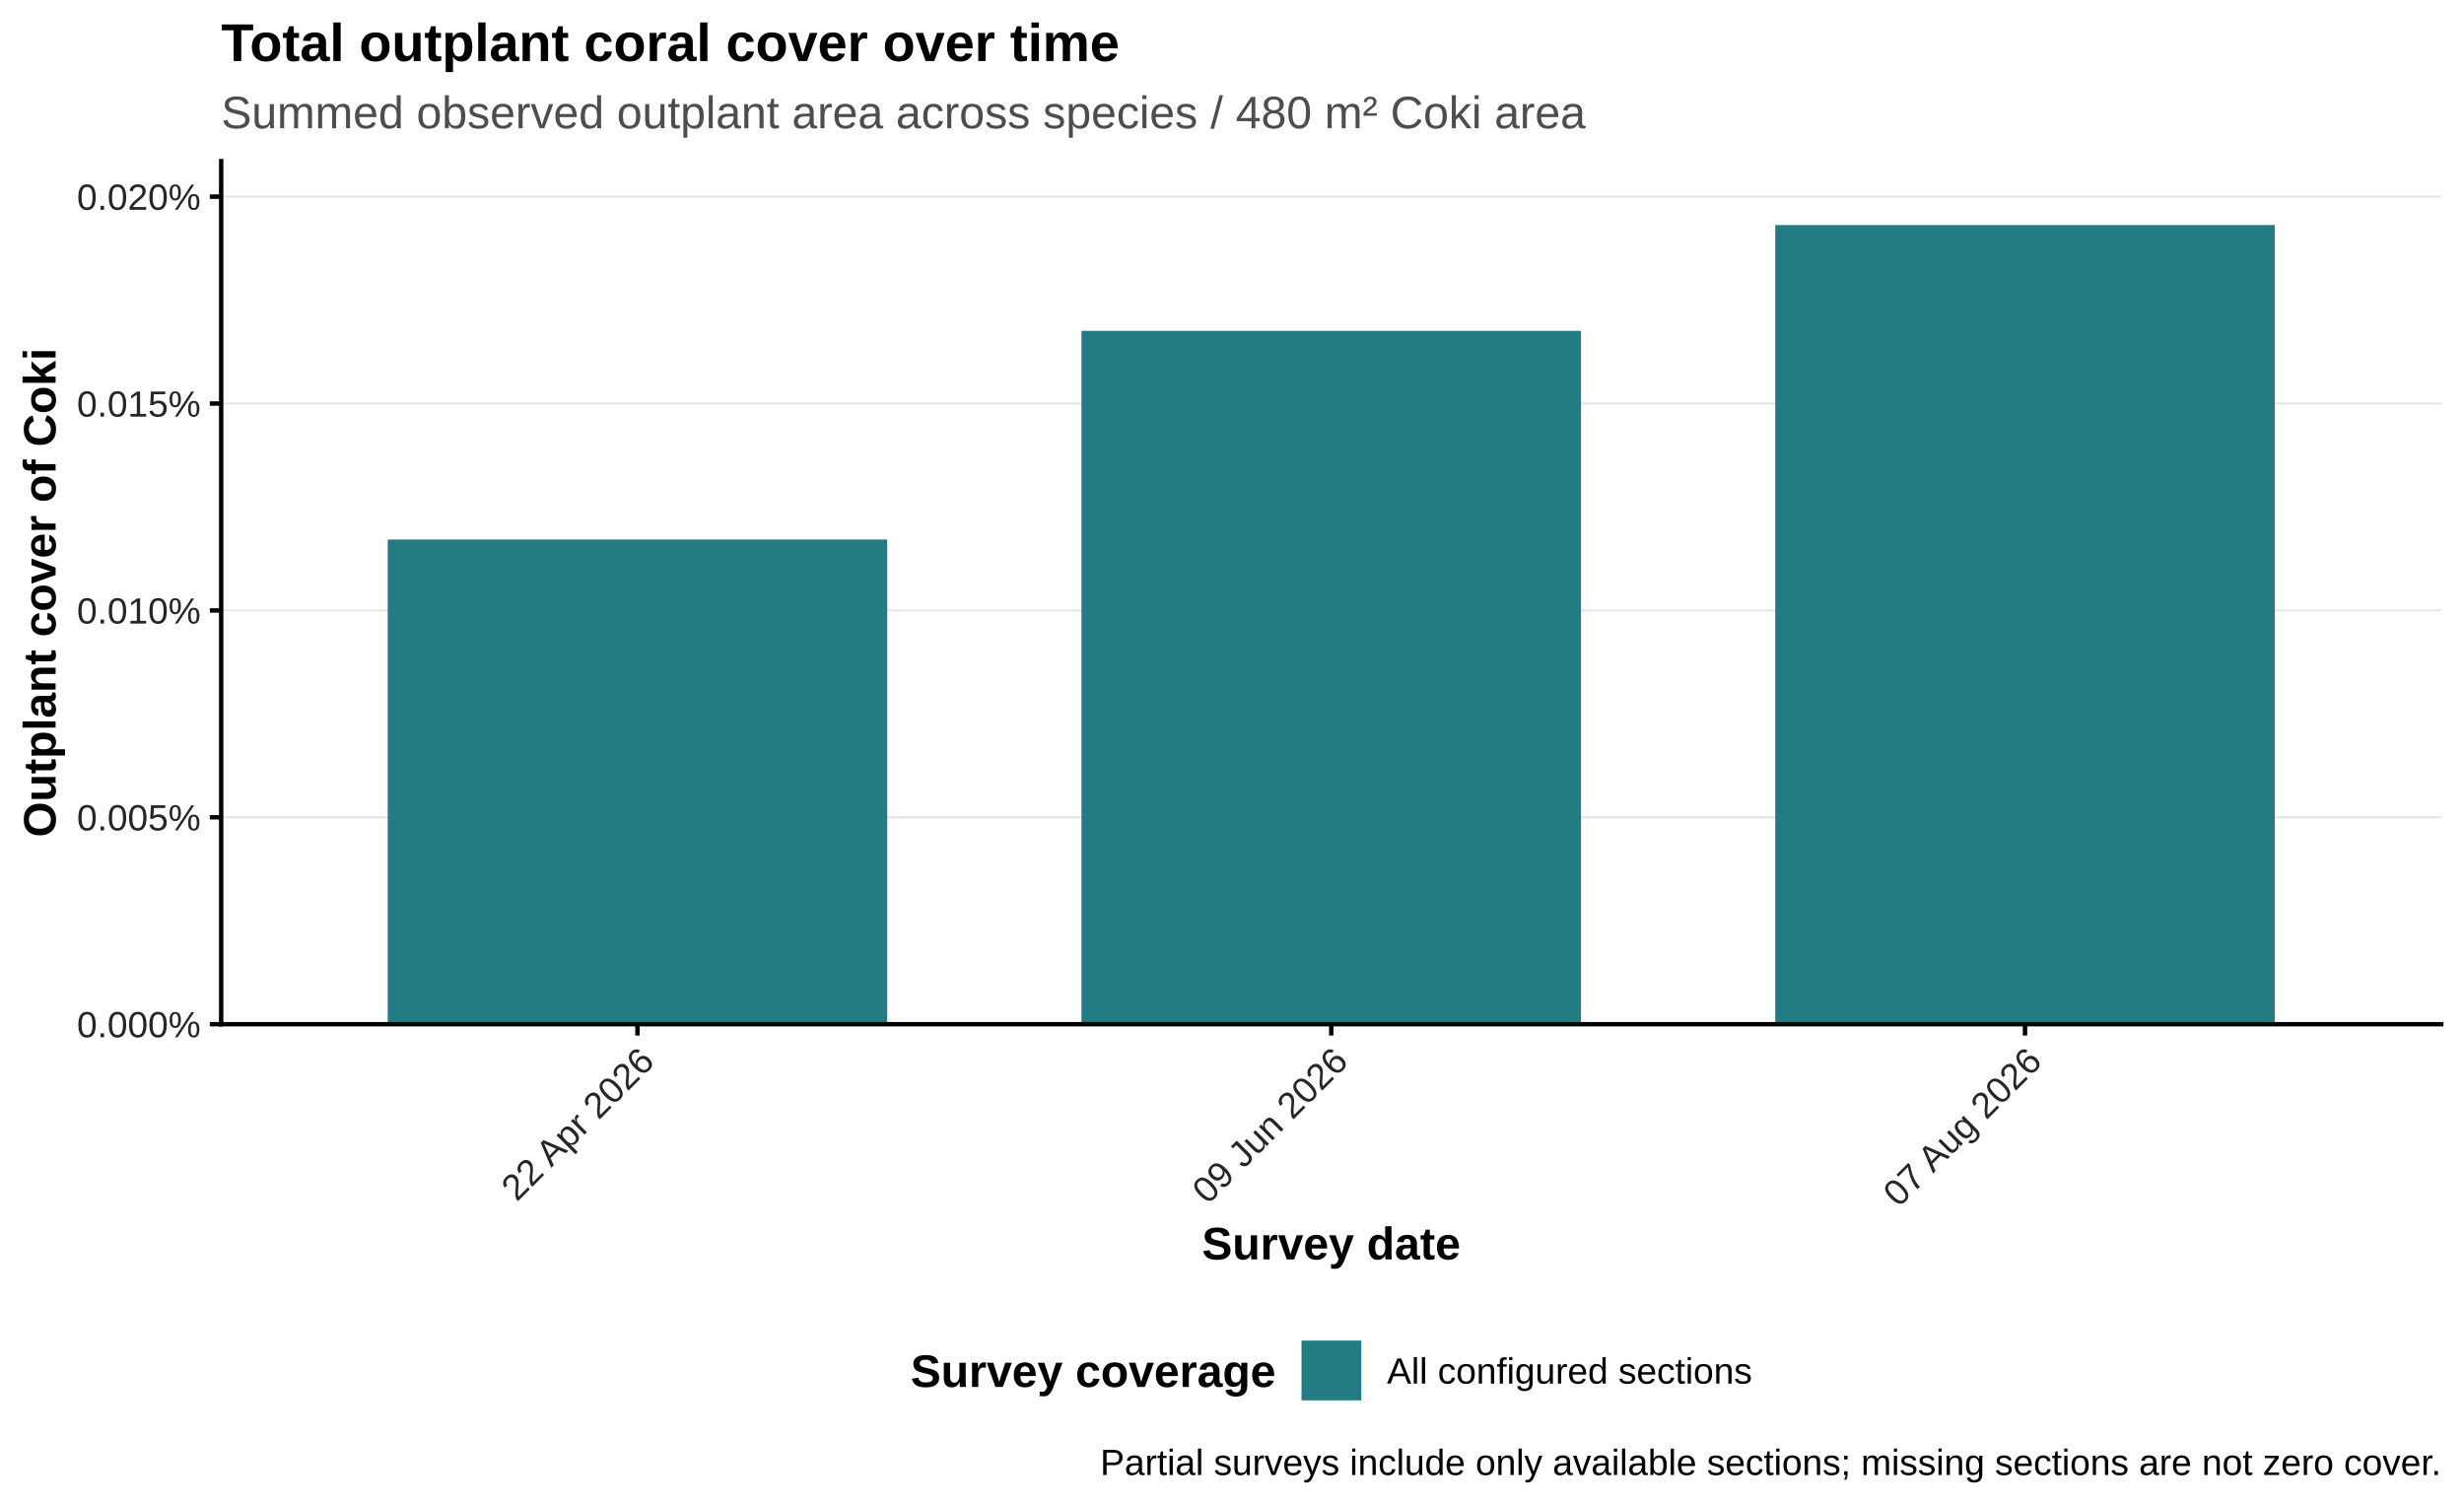
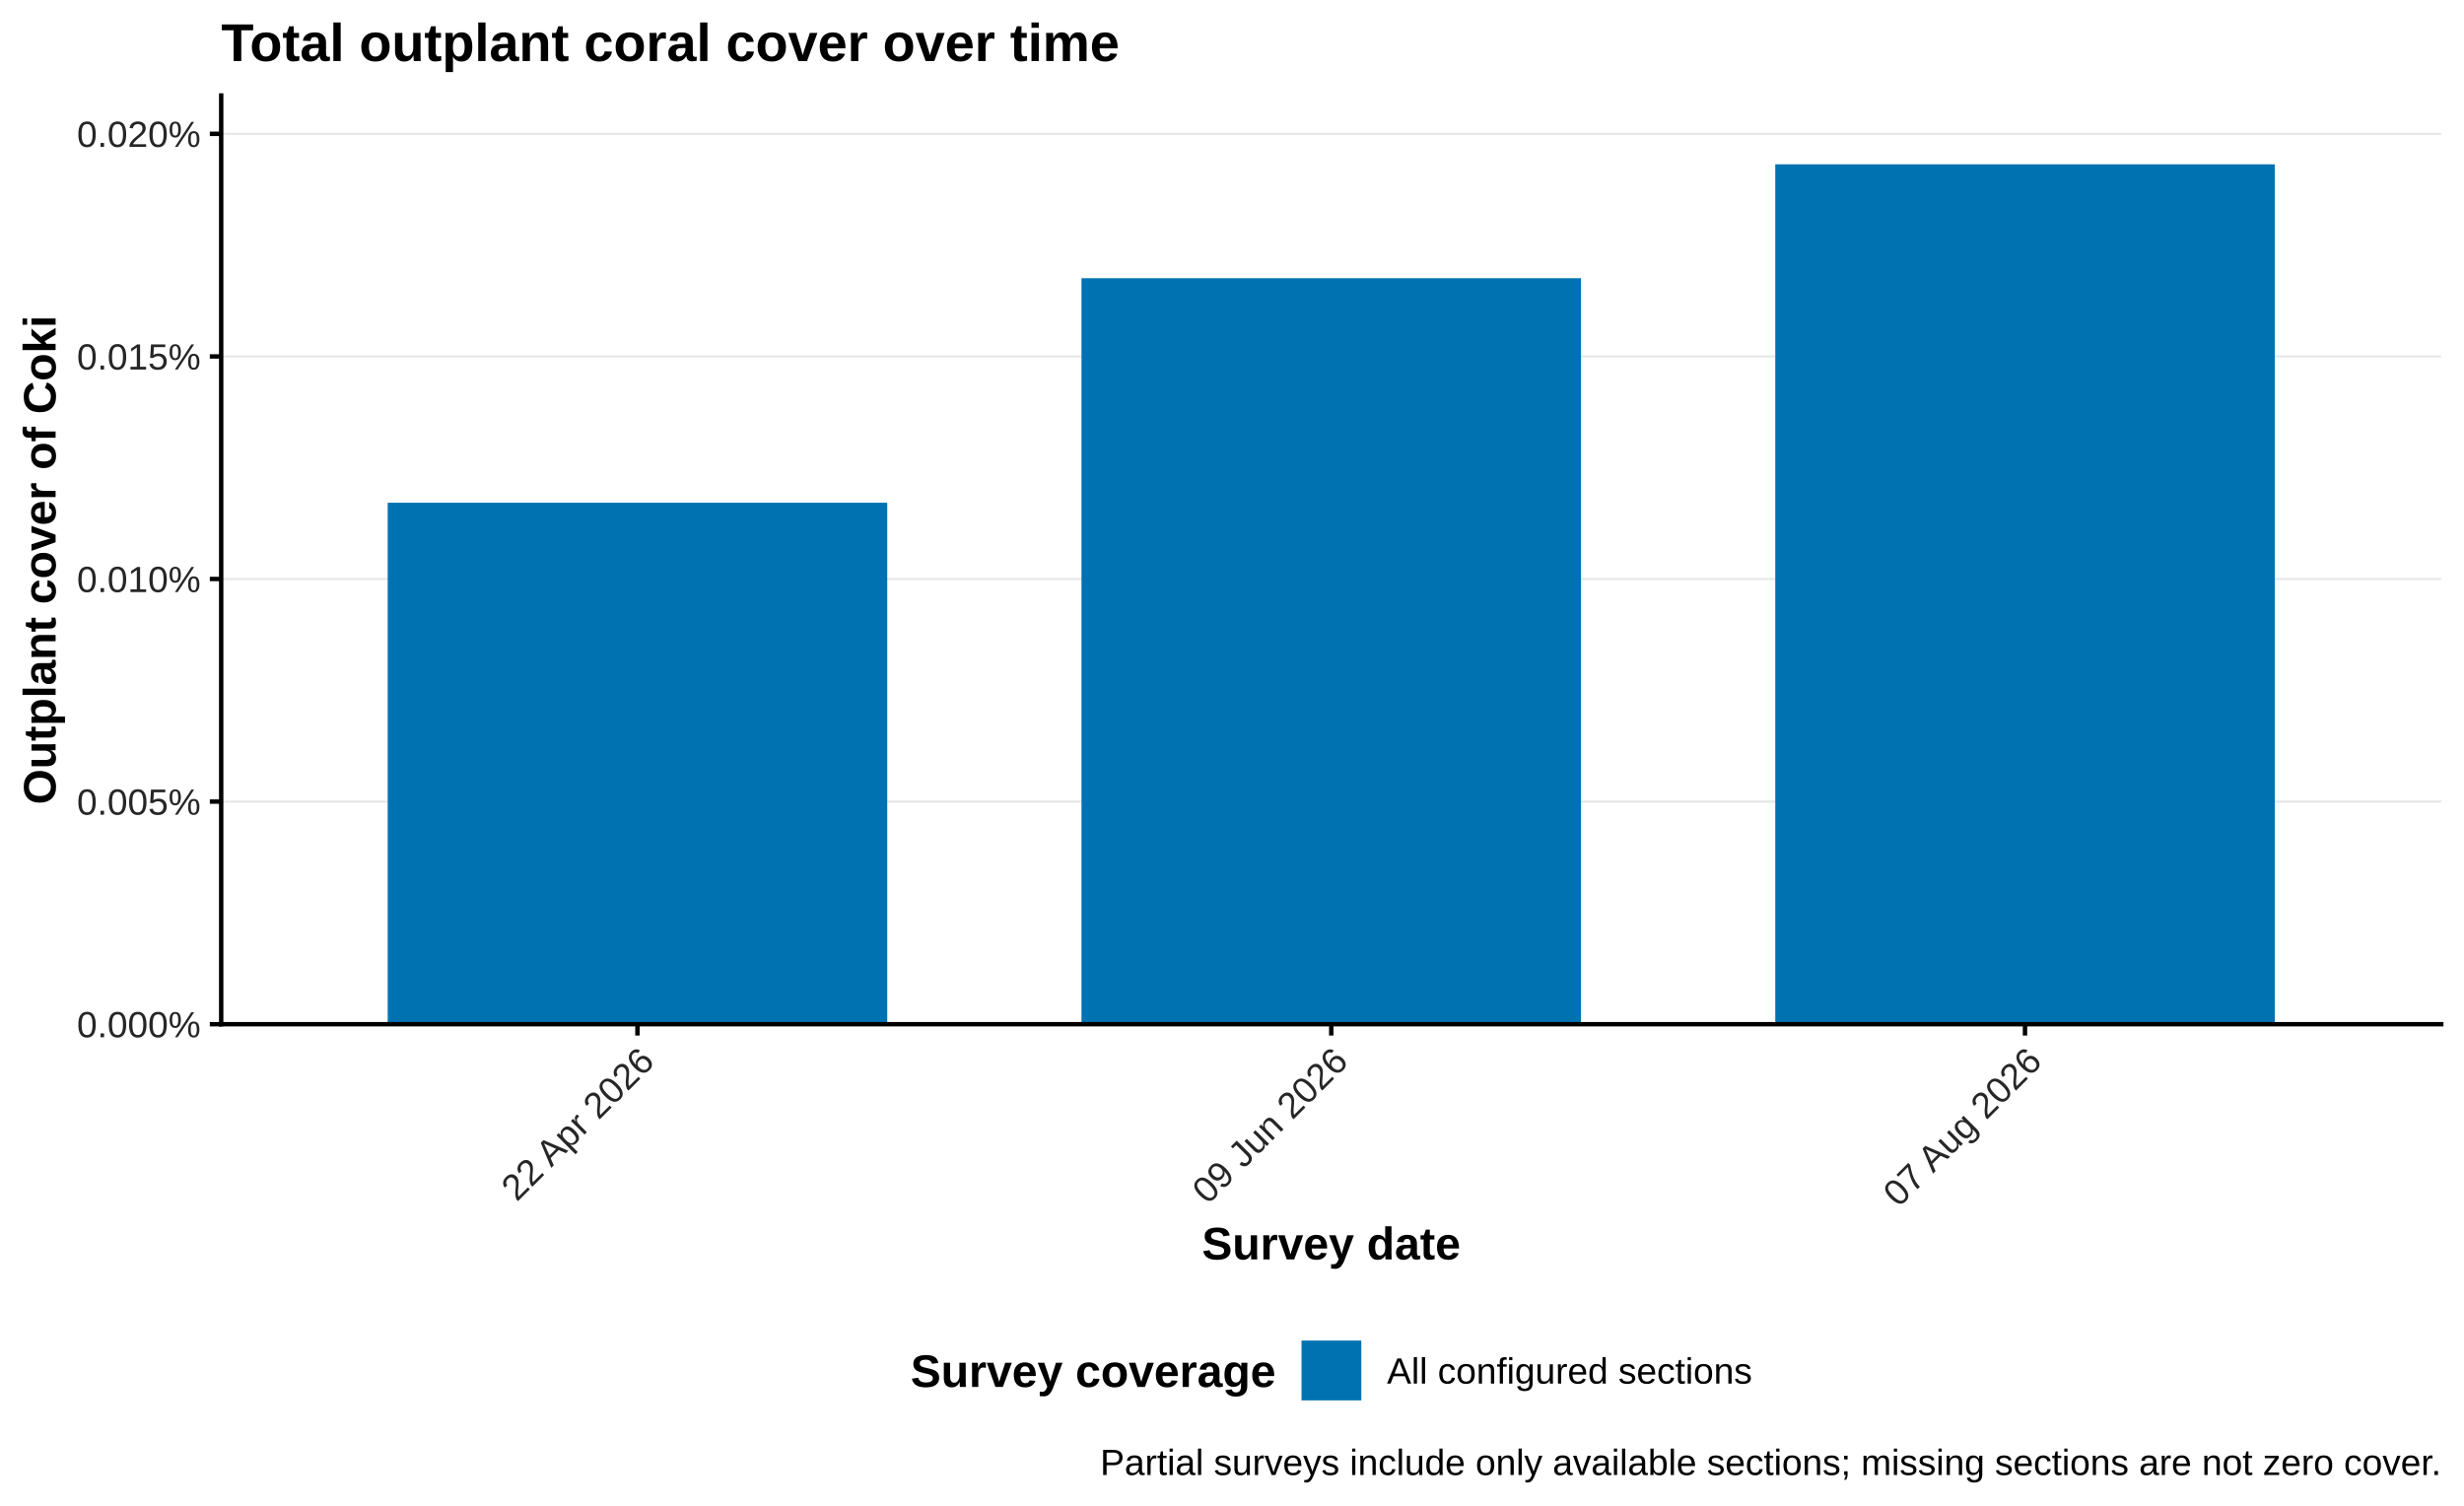
<svg xmlns="http://www.w3.org/2000/svg" class="svglite" width="648.00pt" height="396.00pt" viewBox="0 0 648.00 396.00">
  <defs>
    <style type="text/css">
    .svglite line, .svglite polyline, .svglite polygon, .svglite path, .svglite rect, .svglite circle {
      fill: none;
      stroke: #000000;
      stroke-linecap: round;
      stroke-linejoin: round;
      stroke-miterlimit: 10.00;
    }
    .svglite text {
      white-space: pre;
    }
  </style>
  </defs>
  <rect width="100%" height="100%" style="stroke: none; fill: #FFFFFF;" />
  <defs>
    <clipPath id="cpMC4wMHw2NDguMDB8MC4wMHwzOTYuMDA=">
      <rect x="0.00" y="0.00" width="648.00" height="396.00" />
    </clipPath>
  </defs>
  <g clip-path="url(#cpMC4wMHw2NDguMDB8MC4wMHwzOTYuMDA=)">
-     <rect x="-0" y="-0" width="648.00" height="396.00" style="stroke-width: 1.16; stroke: #FFFFFF; fill: #FFFFFF;" />
+     <rect x="-0" y="0" width="648.00" height="396.00" style="stroke-width: 1.16; stroke: #FFFFFF; fill: #FFFFFF;" />
  </g>
  <defs>
-     <clipPath id="cpNTguMTd8NjQyLjAyfDQyLjM2fDI2OS4zNQ==">
-       <rect x="58.17" y="42.36" width="583.85" height="226.98" />
+     <clipPath id="cpNTguMTd8NjQyLjAyfDI1LjEyfDI2OS4zNQ==">
+       <rect x="58.17" y="25.12" width="583.85" height="244.22" />
    </clipPath>
  </defs>
-   <g clip-path="url(#cpNTguMTd8NjQyLjAyfDQyLjM2fDI2OS4zNQ==)">
-     <rect x="58.17" y="42.36" width="583.85" height="226.98" style="stroke-width: 1.16; stroke: none; fill: #FFFFFF;" />
+   <g clip-path="url(#cpNTguMTd8NjQyLjAyfDI1LjEyfDI2OS4zNQ==)">
+     <rect x="58.17" y="25.12" width="583.85" height="244.22" style="stroke-width: 1.16; stroke: none; fill: #FFFFFF;" />
    <polyline points="58.17,269.35 642.02,269.35 " style="stroke-width: 0.53; stroke: #E5E5E5; stroke-linecap: butt;" />
-     <polyline points="58.17,214.94 642.02,214.94 " style="stroke-width: 0.53; stroke: #E5E5E5; stroke-linecap: butt;" />
-     <polyline points="58.17,160.54 642.02,160.54 " style="stroke-width: 0.53; stroke: #E5E5E5; stroke-linecap: butt;" />
-     <polyline points="58.17,106.13 642.02,106.13 " style="stroke-width: 0.53; stroke: #E5E5E5; stroke-linecap: butt;" />
-     <polyline points="58.17,51.72 642.02,51.72 " style="stroke-width: 0.53; stroke: #E5E5E5; stroke-linecap: butt;" />
-     <rect x="101.96" y="141.89" width="131.37" height="127.46" style="stroke-width: 1.16; stroke: none; stroke-linecap: butt; stroke-linejoin: miter; fill: #237C83;" />
-     <rect x="284.41" y="87.01" width="131.37" height="182.33" style="stroke-width: 1.16; stroke: none; stroke-linecap: butt; stroke-linejoin: miter; fill: #237C83;" />
-     <rect x="466.87" y="59.18" width="131.37" height="210.17" style="stroke-width: 1.16; stroke: none; stroke-linecap: butt; stroke-linejoin: miter; fill: #237C83;" />
+     <polyline points="58.17,210.81 642.02,210.81 " style="stroke-width: 0.53; stroke: #E5E5E5; stroke-linecap: butt;" />
+     <polyline points="58.17,152.27 642.02,152.27 " style="stroke-width: 0.53; stroke: #E5E5E5; stroke-linecap: butt;" />
+     <polyline points="58.17,93.73 642.02,93.73 " style="stroke-width: 0.53; stroke: #E5E5E5; stroke-linecap: butt;" />
+     <polyline points="58.17,35.20 642.02,35.20 " style="stroke-width: 0.53; stroke: #E5E5E5; stroke-linecap: butt;" />
+     <rect x="101.96" y="132.21" width="131.37" height="137.14" style="stroke-width: 1.16; stroke: none; stroke-linecap: butt; stroke-linejoin: miter; fill: #0072B2;" />
+     <rect x="284.41" y="73.16" width="131.37" height="196.18" style="stroke-width: 1.16; stroke: none; stroke-linecap: butt; stroke-linejoin: miter; fill: #0072B2;" />
+     <rect x="466.87" y="43.21" width="131.37" height="226.13" style="stroke-width: 1.16; stroke: none; stroke-linecap: butt; stroke-linejoin: miter; fill: #0072B2;" />
  </g>
  <g clip-path="url(#cpMC4wMHw2NDguMDB8MC4wMHwzOTYuMDA=)">
-     <polyline points="58.17,269.35 58.17,42.36 " style="stroke-width: 1.16; stroke-linecap: square;" />
+     <polyline points="58.17,269.35 58.17,25.12 " style="stroke-width: 1.16; stroke-linecap: square;" />
    <text x="52.79" y="272.79" text-anchor="end" style="font-size: 9.60px;fill: #262626; font-family: &quot;Arial&quot;;" textLength="32.54px" lengthAdjust="spacingAndGlyphs">0.000%</text>
-     <text x="52.79" y="218.38" text-anchor="end" style="font-size: 9.60px;fill: #262626; font-family: &quot;Arial&quot;;" textLength="32.54px" lengthAdjust="spacingAndGlyphs">0.005%</text>
-     <text x="52.79" y="163.98" text-anchor="end" style="font-size: 9.60px;fill: #262626; font-family: &quot;Arial&quot;;" textLength="32.54px" lengthAdjust="spacingAndGlyphs">0.010%</text>
-     <text x="52.79" y="109.57" text-anchor="end" style="font-size: 9.60px;fill: #262626; font-family: &quot;Arial&quot;;" textLength="32.54px" lengthAdjust="spacingAndGlyphs">0.015%</text>
-     <text x="52.79" y="55.17" text-anchor="end" style="font-size: 9.60px;fill: #262626; font-family: &quot;Arial&quot;;" textLength="32.54px" lengthAdjust="spacingAndGlyphs">0.020%</text>
+     <text x="52.79" y="214.25" text-anchor="end" style="font-size: 9.60px;fill: #262626; font-family: &quot;Arial&quot;;" textLength="32.54px" lengthAdjust="spacingAndGlyphs">0.005%</text>
+     <text x="52.79" y="155.71" text-anchor="end" style="font-size: 9.60px;fill: #262626; font-family: &quot;Arial&quot;;" textLength="32.54px" lengthAdjust="spacingAndGlyphs">0.010%</text>
+     <text x="52.79" y="97.18" text-anchor="end" style="font-size: 9.60px;fill: #262626; font-family: &quot;Arial&quot;;" textLength="32.54px" lengthAdjust="spacingAndGlyphs">0.015%</text>
+     <text x="52.79" y="38.64" text-anchor="end" style="font-size: 9.60px;fill: #262626; font-family: &quot;Arial&quot;;" textLength="32.54px" lengthAdjust="spacingAndGlyphs">0.020%</text>
    <polyline points="55.18,269.35 58.17,269.35 " style="stroke-width: 1.16; stroke-linecap: butt;" />
-     <polyline points="55.18,214.94 58.17,214.94 " style="stroke-width: 1.16; stroke-linecap: butt;" />
-     <polyline points="55.18,160.54 58.17,160.54 " style="stroke-width: 1.16; stroke-linecap: butt;" />
-     <polyline points="55.18,106.13 58.17,106.13 " style="stroke-width: 1.16; stroke-linecap: butt;" />
-     <polyline points="55.18,51.72 58.17,51.72 " style="stroke-width: 1.16; stroke-linecap: butt;" />
+     <polyline points="55.18,210.81 58.17,210.81 " style="stroke-width: 1.16; stroke-linecap: butt;" />
+     <polyline points="55.18,152.27 58.17,152.27 " style="stroke-width: 1.16; stroke-linecap: butt;" />
+     <polyline points="55.18,93.73 58.17,93.73 " style="stroke-width: 1.16; stroke-linecap: butt;" />
+     <polyline points="55.18,35.20 58.17,35.20 " style="stroke-width: 1.16; stroke-linecap: butt;" />
    <polyline points="58.17,269.35 642.02,269.35 " style="stroke-width: 1.16; stroke-linecap: square;" />
    <polyline points="167.64,272.33 167.64,269.35 " style="stroke-width: 1.16; stroke-linecap: butt;" />
    <polyline points="350.10,272.33 350.10,269.35 " style="stroke-width: 1.16; stroke-linecap: butt;" />
    <polyline points="532.55,272.33 532.55,269.35 " style="stroke-width: 1.16; stroke-linecap: butt;" />
    <text transform="translate(172.51,279.59) rotate(-45)" text-anchor="end" style="font-size: 9.60px;fill: #262626; font-family: &quot;Arial&quot;;" textLength="52.27px" lengthAdjust="spacingAndGlyphs">22 Apr 2026</text>
    <text transform="translate(354.96,279.59) rotate(-45)" text-anchor="end" style="font-size: 9.60px;fill: #262626; font-family: &quot;Arial&quot;;" textLength="52.80px" lengthAdjust="spacingAndGlyphs">09 Jun 2026</text>
    <text transform="translate(537.42,279.59) rotate(-45)" text-anchor="end" style="font-size: 9.60px;fill: #262626; font-family: &quot;Arial&quot;;" textLength="54.41px" lengthAdjust="spacingAndGlyphs">07 Aug 2026</text>
    <text x="350.10" y="331.20" text-anchor="middle" style="font-size: 12.00px; font-weight: bold; font-family: &quot;Arial&quot;;" textLength="68.04px" lengthAdjust="spacingAndGlyphs">Survey date</text>
-     <text transform="translate(14.62,155.85) rotate(-90)" text-anchor="middle" style="font-size: 12.00px; font-weight: bold; font-family: &quot;Arial&quot;;" textLength="128.69px" lengthAdjust="spacingAndGlyphs">Outplant cover of Coki</text>
+     <text transform="translate(14.62,147.24) rotate(-90)" text-anchor="middle" style="font-size: 12.00px; font-weight: bold; font-family: &quot;Arial&quot;;" textLength="128.69px" lengthAdjust="spacingAndGlyphs">Outplant cover of Coki</text>
    <rect x="233.48" y="345.80" width="233.24" height="29.24" style="stroke-width: 1.16; stroke: none; fill: #FFFFFF;" />
    <text x="239.46" y="364.74" style="font-size: 12.00px; font-weight: bold; font-family: &quot;Arial&quot;;" textLength="96.07px" lengthAdjust="spacingAndGlyphs">Survey coverage</text>
    <rect x="341.50" y="351.78" width="17.28" height="17.28" style="stroke-width: 1.16; stroke: none; fill: #FFFFFF;" />
-     <rect x="342.28" y="352.55" width="15.73" height="15.73" style="stroke-width: 1.16; stroke: none; stroke-linecap: butt; stroke-linejoin: miter; fill: #237C83;" />
+     <rect x="342.28" y="352.55" width="15.73" height="15.73" style="stroke-width: 1.16; stroke: none; stroke-linecap: butt; stroke-linejoin: miter; fill: #0072B2;" />
    <text x="364.76" y="363.86" style="font-size: 9.60px; font-family: &quot;Arial&quot;;" textLength="95.98px" lengthAdjust="spacingAndGlyphs">All configured sections</text>
-     <text x="58.17" y="33.74" style="font-size: 12.00px;fill: #4D4D4D; font-family: &quot;Arial&quot;;" textLength="358.83px" lengthAdjust="spacingAndGlyphs">Summed observed outplant area across species / 480 m² Coki area</text>
    <text x="58.17" y="16.05" style="font-size: 14.00px; font-weight: bold; font-family: &quot;Arial&quot;;" textLength="237.18px" lengthAdjust="spacingAndGlyphs">Total outplant coral cover over time</text>
    <text x="642.02" y="387.90" text-anchor="end" style="font-size: 9.60px; font-family: &quot;Arial&quot;;" textLength="352.94px" lengthAdjust="spacingAndGlyphs">Partial surveys include only available sections; missing sections are not zero cover.</text>
  </g>
</svg>
